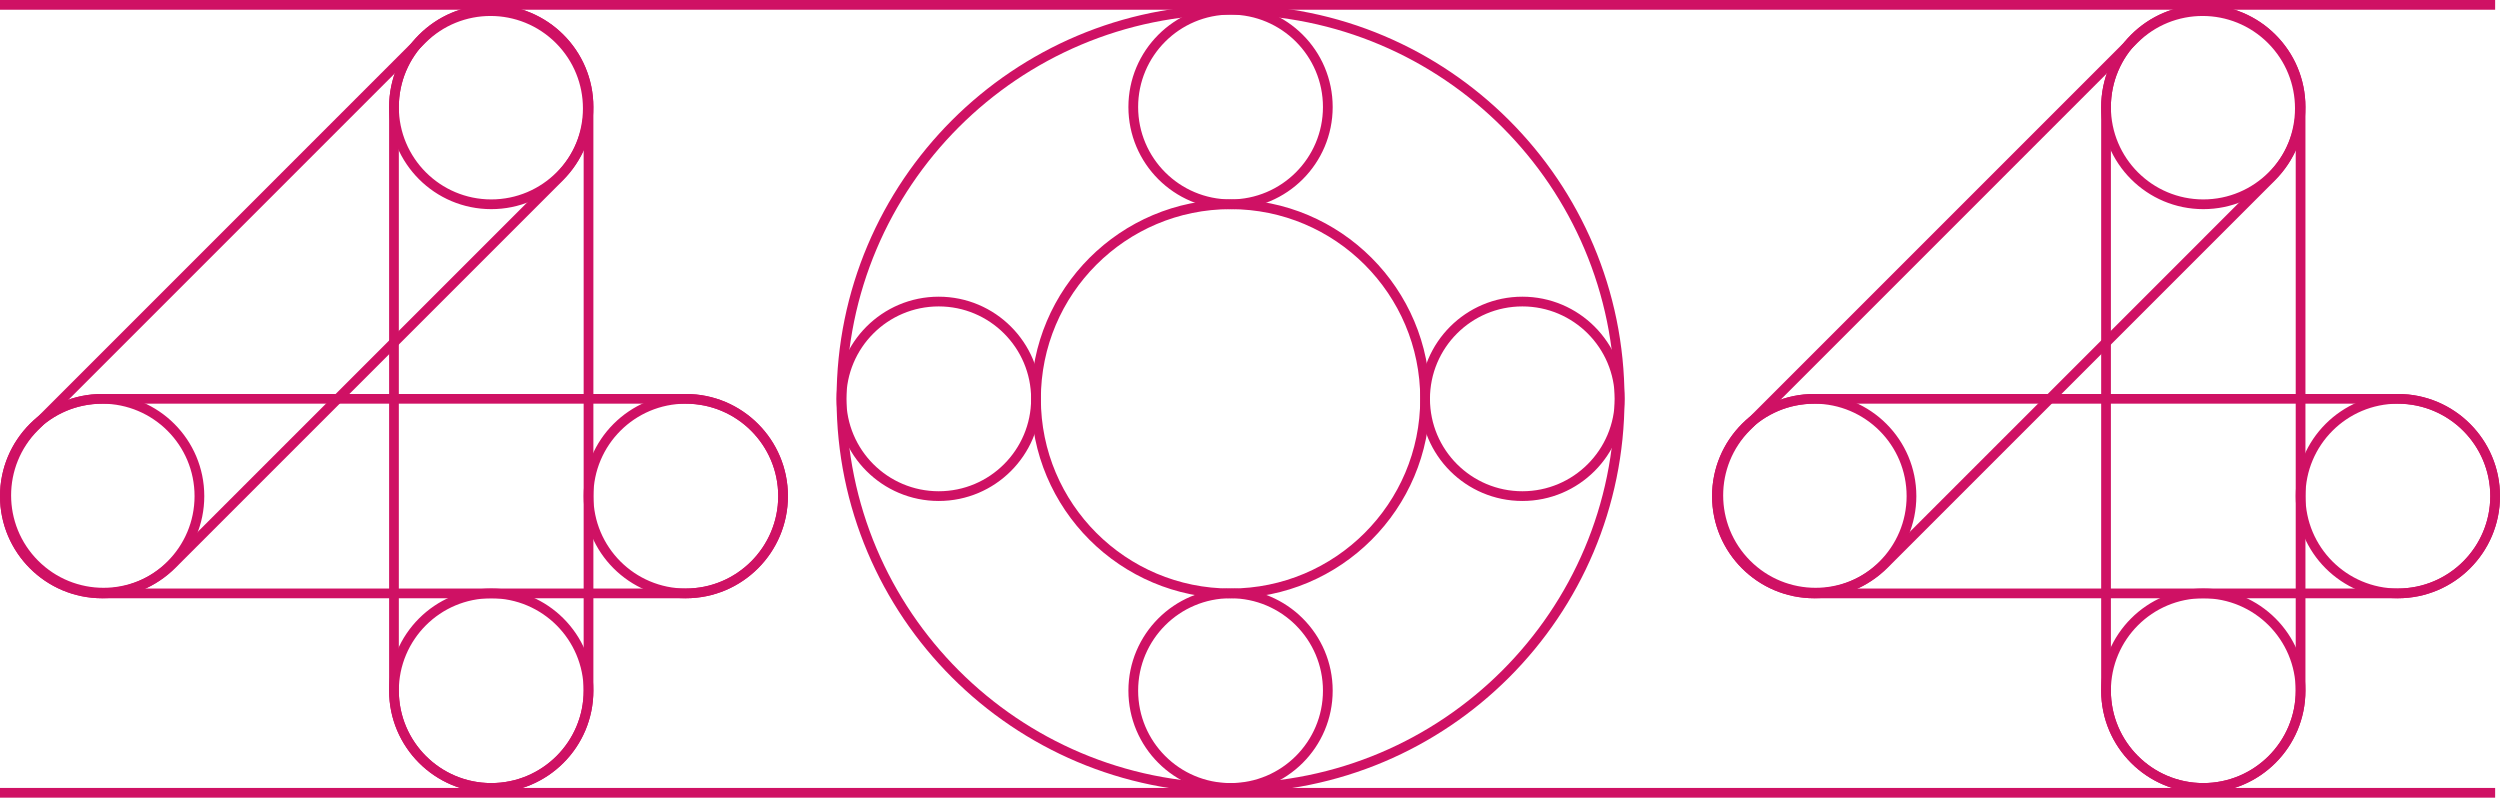
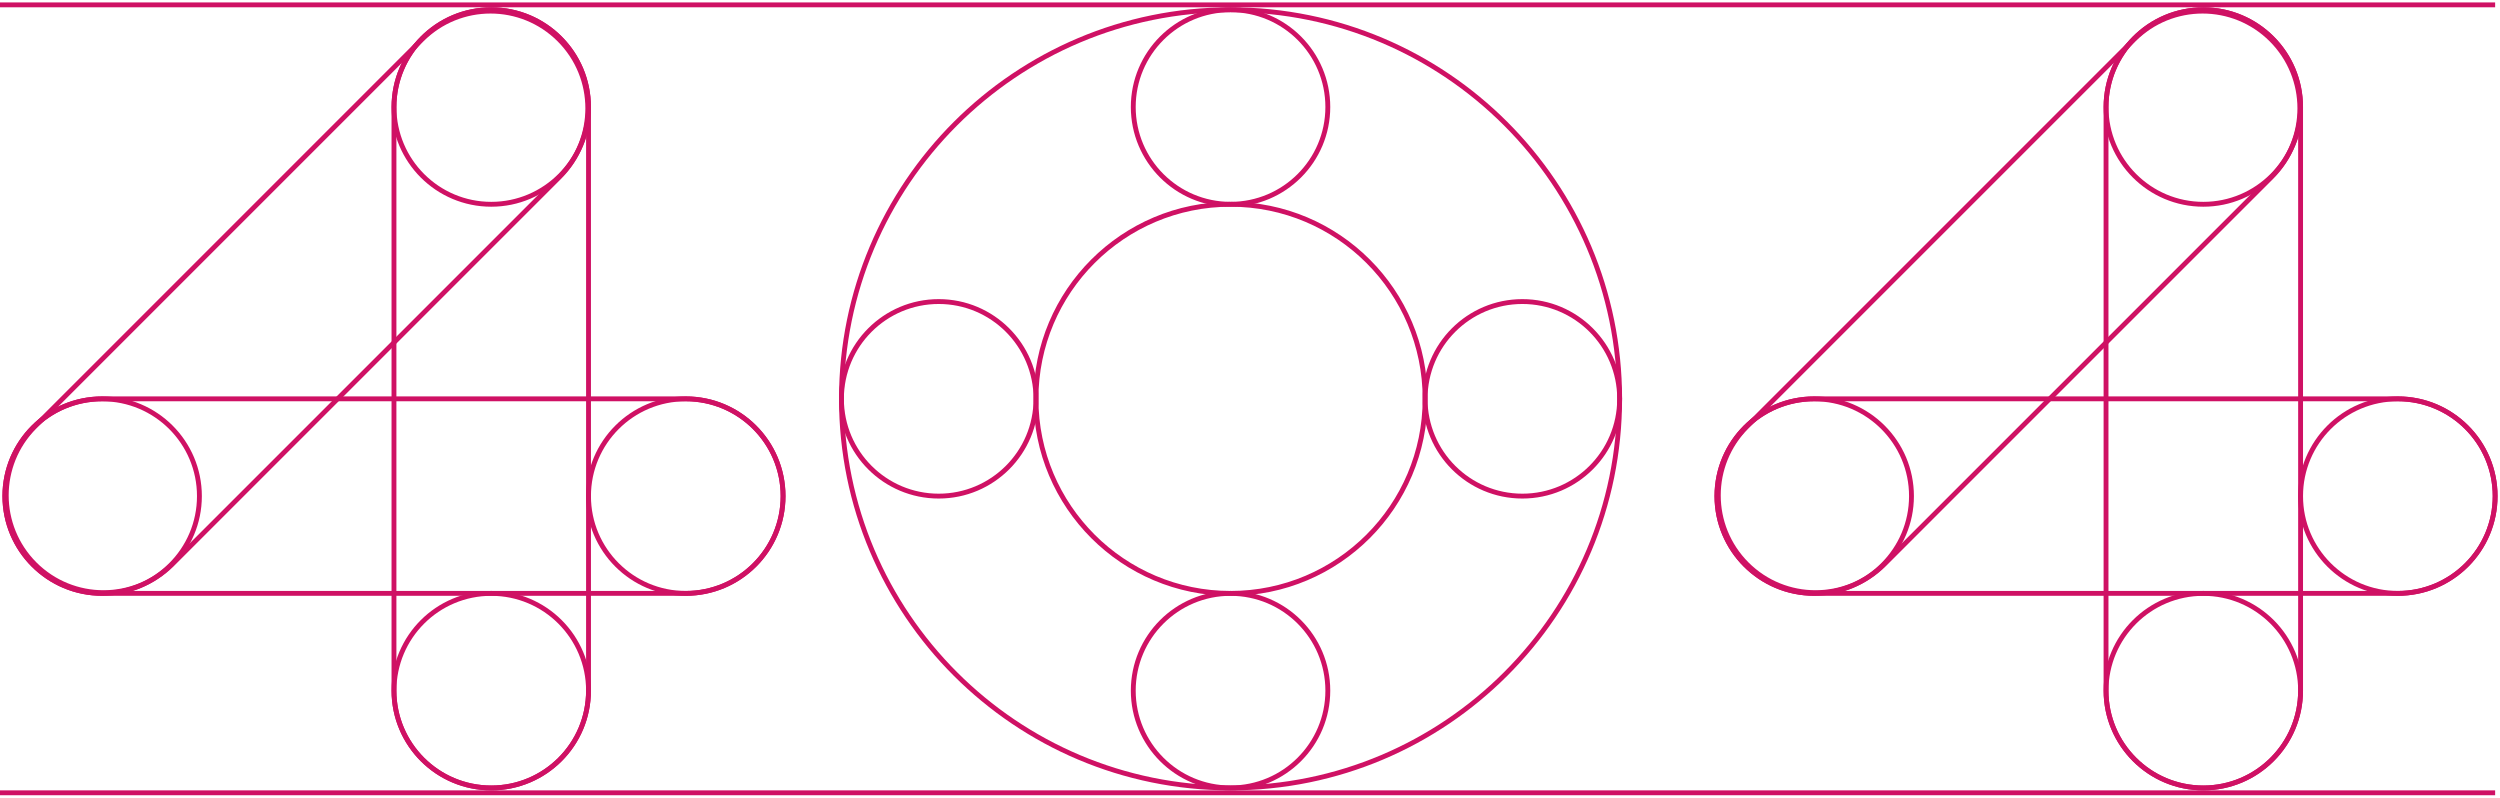
<svg xmlns="http://www.w3.org/2000/svg" width="514" height="164" viewBox="0 0 514 164" fill="none">
-   <circle cx="101" cy="22" r="20" stroke="#CF1164" stroke-width="2" />
-   <circle cx="101" cy="142" r="20" stroke="#CF1164" stroke-width="2" />
-   <circle cx="21" cy="102" r="20" stroke="#CF1164" stroke-width="2" />
-   <circle cx="141" cy="102" r="20" stroke="#CF1164" stroke-width="2" />
-   <circle cx="193" cy="82" r="20" stroke="#CF1164" stroke-width="2" />
-   <circle cx="313" cy="82" r="20" stroke="#CF1164" stroke-width="2" />
-   <circle cx="253" cy="22" r="20" stroke="#CF1164" stroke-width="2" />
-   <circle cx="253" cy="142" r="20" stroke="#CF1164" stroke-width="2" />
-   <path d="M1 102C1 90.954 9.954 82 21 82H141C152.046 82 161 90.954 161 102C161 113.046 152.046 122 141 122H21C9.954 122 1 113.046 1 102Z" stroke="#CF1164" stroke-width="2" />
-   <path d="M101 162C89.954 162 81 153.046 81 142L81 22C81 10.954 89.954 2 101 2C112.046 2 121 10.954 121 22L121 142C121 153.046 112.046 162 101 162Z" stroke="#CF1164" stroke-width="2" />
-   <path d="M7.142 115.995C-0.668 108.184 -0.668 95.521 7.142 87.711L86.711 8.142C94.521 0.332 107.184 0.332 114.995 8.142C122.805 15.953 122.805 28.616 114.995 36.426L35.426 115.995C27.616 123.805 14.953 123.805 7.142 115.995Z" stroke="#CF1164" stroke-width="2" />
-   <circle cx="453" cy="22" r="20" stroke="#CF1164" stroke-width="2" />
-   <circle cx="453" cy="142" r="20" stroke="#CF1164" stroke-width="2" />
-   <circle cx="373" cy="102" r="20" stroke="#CF1164" stroke-width="2" />
-   <circle cx="493" cy="102" r="20" stroke="#CF1164" stroke-width="2" />
-   <path d="M353 102C353 90.954 361.954 82 373 82H493C504.046 82 513 90.954 513 102C513 113.046 504.046 122 493 122H373C361.954 122 353 113.046 353 102Z" stroke="#CF1164" stroke-width="2" />
-   <path d="M453 162C441.954 162 433 153.046 433 142L433 22C433 10.954 441.954 2 453 2C464.046 2 473 10.954 473 22L473 142C473 153.046 464.046 162 453 162Z" stroke="#CF1164" stroke-width="2" />
-   <path d="M359.142 115.995C351.332 108.184 351.332 95.521 359.142 87.711L438.711 8.142C446.521 0.332 459.184 0.332 466.995 8.142C474.805 15.953 474.805 28.616 466.995 36.426L387.426 115.995C379.616 123.805 366.953 123.805 359.142 115.995Z" stroke="#CF1164" stroke-width="2" />
-   <circle cx="253" cy="82" r="80" stroke="#CF1164" stroke-width="2" />
-   <circle cx="253" cy="82" r="40" stroke="#CF1164" stroke-width="2" />
-   <line x1="8.74228e-08" y1="1" x2="513" y2="1" stroke="#CF1164" stroke-width="2" />
-   <line x1="-8.74228e-08" y1="163" x2="513" y2="163" stroke="#CF1164" stroke-width="2" />
+   <circle cx="101" cy="22" r="20" stroke="#CF1164" strokeWidth="2" />
+   <circle cx="101" cy="142" r="20" stroke="#CF1164" strokeWidth="2" />
+   <circle cx="21" cy="102" r="20" stroke="#CF1164" strokeWidth="2" />
+   <circle cx="141" cy="102" r="20" stroke="#CF1164" strokeWidth="2" />
+   <circle cx="193" cy="82" r="20" stroke="#CF1164" strokeWidth="2" />
+   <circle cx="313" cy="82" r="20" stroke="#CF1164" strokeWidth="2" />
+   <circle cx="253" cy="22" r="20" stroke="#CF1164" strokeWidth="2" />
+   <circle cx="253" cy="142" r="20" stroke="#CF1164" strokeWidth="2" />
+   <path d="M1 102C1 90.954 9.954 82 21 82H141C152.046 82 161 90.954 161 102C161 113.046 152.046 122 141 122H21C9.954 122 1 113.046 1 102Z" stroke="#CF1164" strokeWidth="2" />
+   <path d="M101 162C89.954 162 81 153.046 81 142L81 22C81 10.954 89.954 2 101 2C112.046 2 121 10.954 121 22L121 142C121 153.046 112.046 162 101 162Z" stroke="#CF1164" strokeWidth="2" />
+   <path d="M7.142 115.995C-0.668 108.184 -0.668 95.521 7.142 87.711L86.711 8.142C94.521 0.332 107.184 0.332 114.995 8.142C122.805 15.953 122.805 28.616 114.995 36.426L35.426 115.995C27.616 123.805 14.953 123.805 7.142 115.995Z" stroke="#CF1164" strokeWidth="2" />
+   <circle cx="453" cy="22" r="20" stroke="#CF1164" strokeWidth="2" />
+   <circle cx="453" cy="142" r="20" stroke="#CF1164" strokeWidth="2" />
+   <circle cx="373" cy="102" r="20" stroke="#CF1164" strokeWidth="2" />
+   <circle cx="493" cy="102" r="20" stroke="#CF1164" strokeWidth="2" />
+   <path d="M353 102C353 90.954 361.954 82 373 82H493C504.046 82 513 90.954 513 102C513 113.046 504.046 122 493 122H373C361.954 122 353 113.046 353 102Z" stroke="#CF1164" strokeWidth="2" />
+   <path d="M453 162C441.954 162 433 153.046 433 142L433 22C433 10.954 441.954 2 453 2C464.046 2 473 10.954 473 22L473 142C473 153.046 464.046 162 453 162Z" stroke="#CF1164" strokeWidth="2" />
+   <path d="M359.142 115.995C351.332 108.184 351.332 95.521 359.142 87.711L438.711 8.142C446.521 0.332 459.184 0.332 466.995 8.142C474.805 15.953 474.805 28.616 466.995 36.426L387.426 115.995C379.616 123.805 366.953 123.805 359.142 115.995Z" stroke="#CF1164" strokeWidth="2" />
+   <circle cx="253" cy="82" r="80" stroke="#CF1164" strokeWidth="2" />
+   <circle cx="253" cy="82" r="40" stroke="#CF1164" strokeWidth="2" />
+   <line x1="8.74228e-08" y1="1" x2="513" y2="1" stroke="#CF1164" strokeWidth="2" />
+   <line x1="-8.74228e-08" y1="163" x2="513" y2="163" stroke="#CF1164" strokeWidth="2" />
</svg>
